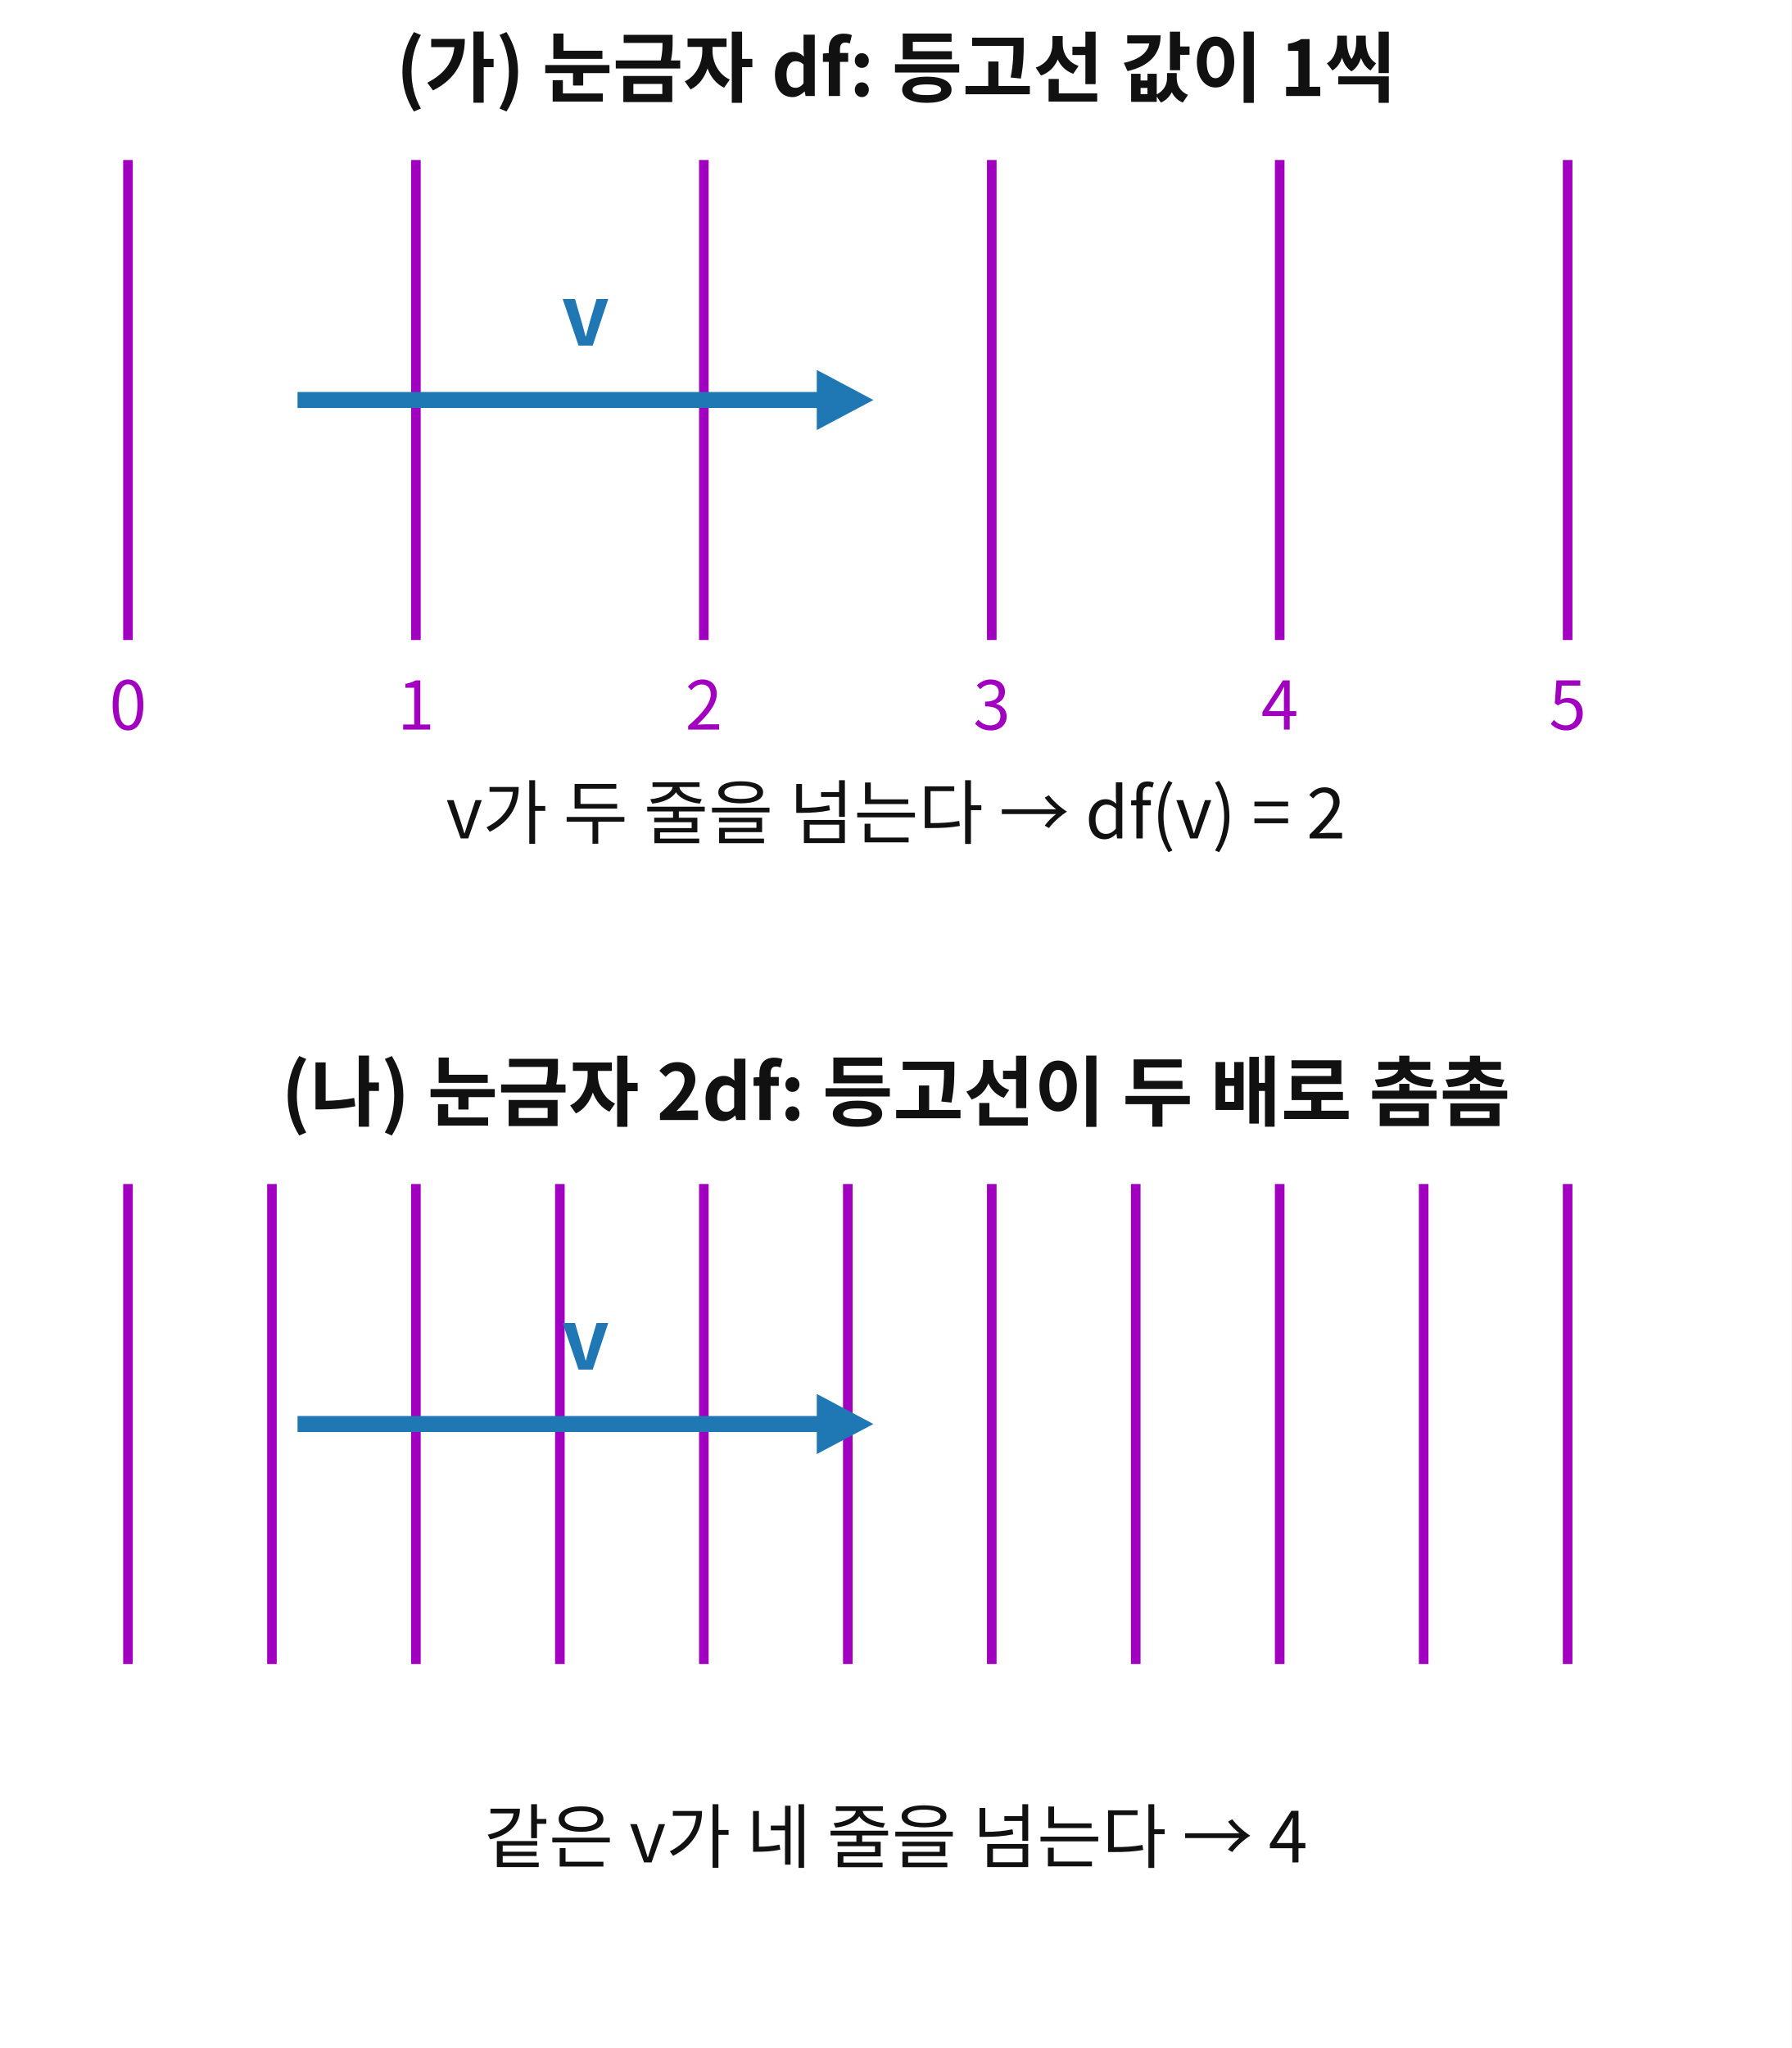
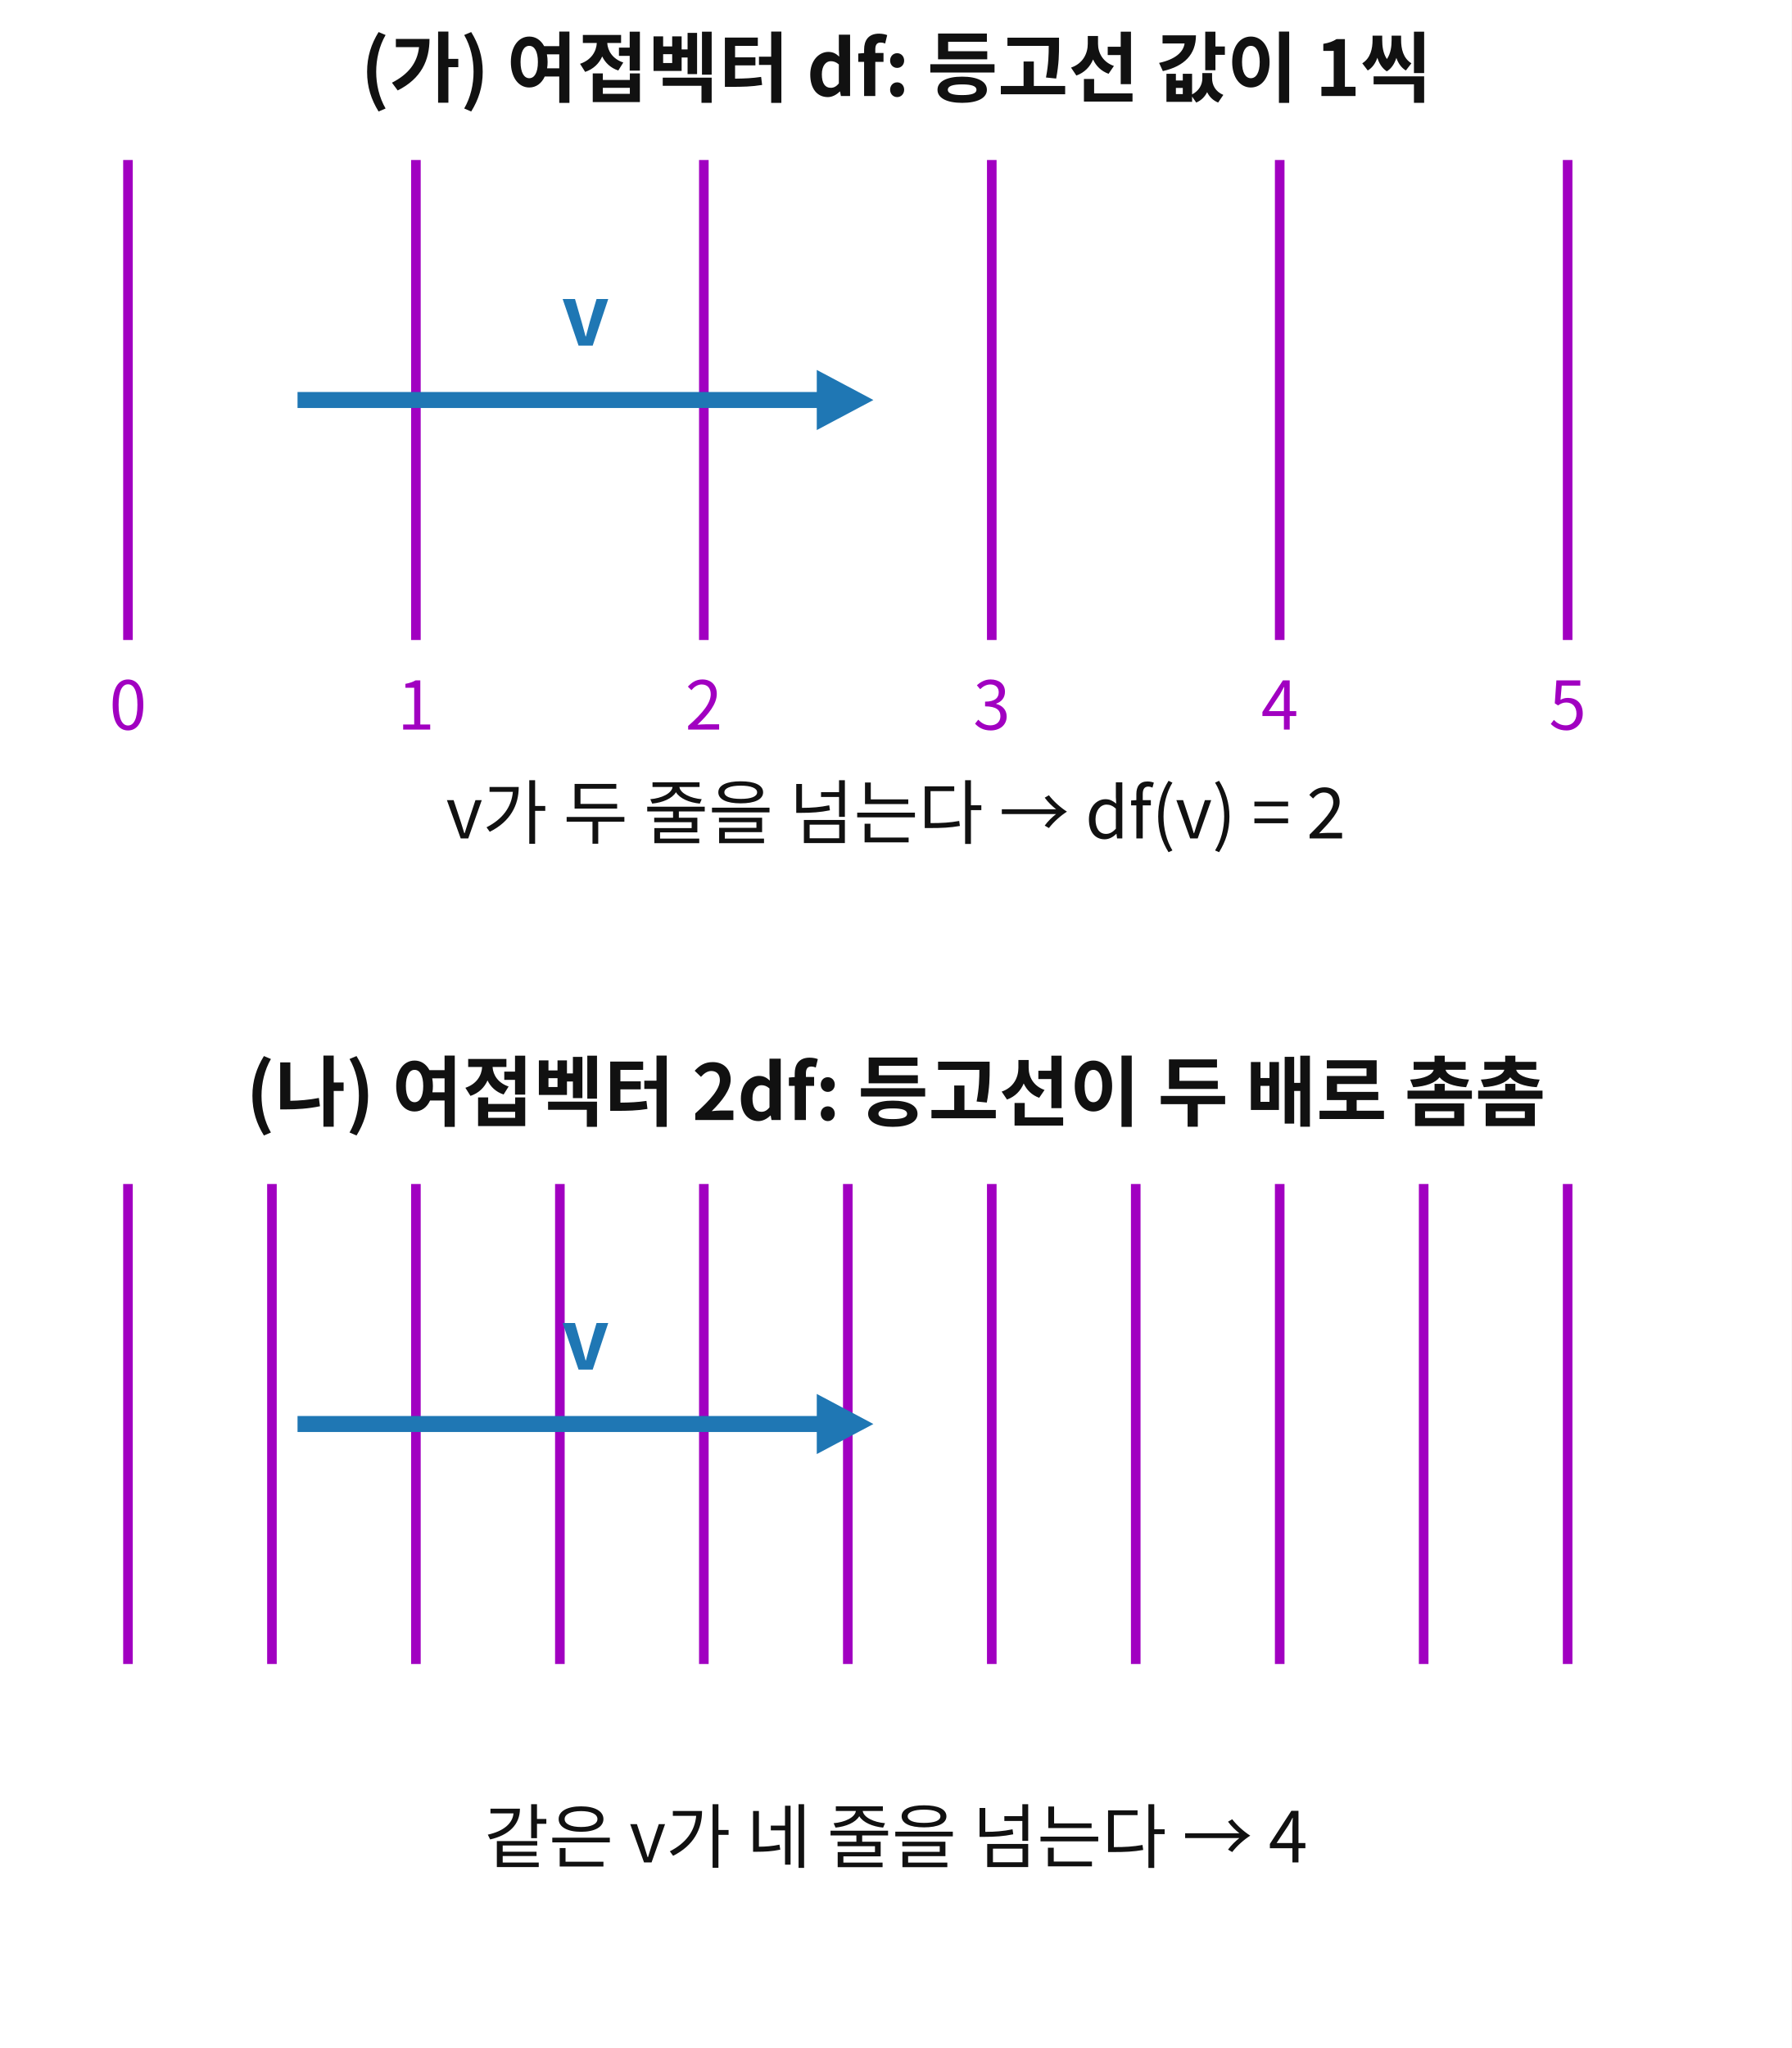
<svg xmlns="http://www.w3.org/2000/svg" viewBox="0 0 560 640" width="560" height="640">
  <rect width="560" height="640" fill="#fff" />
  <g font-family="'Noto Sans KR','Noto Sans CJK KR',sans-serif" fill="#111">
-     <text x="280.0" y="30" font-size="24" font-weight="700" text-anchor="middle">(가) 눈금자 df: 등고선 값이 1씩</text>
+     <text x="280.0" y="30" font-size="24" font-weight="700" text-anchor="middle">(가) 여접벡터 df: 등고선 값이 1씩</text>
    <line x1="40" y1="50" x2="40" y2="200" stroke="#a100c1" stroke-width="3" />
    <text x="40" y="228" font-size="21" text-anchor="middle" fill="#a100c1">0</text>
    <line x1="130" y1="50" x2="130" y2="200" stroke="#a100c1" stroke-width="3" />
    <text x="130" y="228" font-size="21" text-anchor="middle" fill="#a100c1">1</text>
    <line x1="220" y1="50" x2="220" y2="200" stroke="#a100c1" stroke-width="3" />
    <text x="220" y="228" font-size="21" text-anchor="middle" fill="#a100c1">2</text>
    <line x1="310" y1="50" x2="310" y2="200" stroke="#a100c1" stroke-width="3" />
    <text x="310" y="228" font-size="21" text-anchor="middle" fill="#a100c1">3</text>
    <line x1="400" y1="50" x2="400" y2="200" stroke="#a100c1" stroke-width="3" />
    <text x="400" y="228" font-size="21" text-anchor="middle" fill="#a100c1">4</text>
    <line x1="490" y1="50" x2="490" y2="200" stroke="#a100c1" stroke-width="3" />
    <text x="490" y="228" font-size="21" text-anchor="middle" fill="#a100c1">5</text>
    <line x1="93.0" y1="125.0" x2="261.0" y2="125.0" stroke="#1f77b4" stroke-width="5" />
    <polygon points="255.3,134.4 273.0,125.0 255.3,115.6" fill="#1f77b4" />
    <text x="183.0" y="108" font-size="26" font-weight="700" fill="#1f77b4" text-anchor="middle">v</text>
    <text x="280.0" y="262" font-size="22" text-anchor="middle">v가 두 줄을 넘는다 → df(v) = 2</text>
-     <text x="280.0" y="350" font-size="24" font-weight="700" text-anchor="middle">(나) 눈금자 2df: 등고선이 두 배로 촘촘</text>
+     <text x="280.0" y="350" font-size="24" font-weight="700" text-anchor="middle">(나) 여접벡터 2df: 등고선이 두 배로 촘촘</text>
    <line x1="40" y1="370" x2="40" y2="520" stroke="#a100c1" stroke-width="3" />
    <line x1="85" y1="370" x2="85" y2="520" stroke="#a100c1" stroke-width="3" />
    <line x1="130" y1="370" x2="130" y2="520" stroke="#a100c1" stroke-width="3" />
    <line x1="175" y1="370" x2="175" y2="520" stroke="#a100c1" stroke-width="3" />
    <line x1="220" y1="370" x2="220" y2="520" stroke="#a100c1" stroke-width="3" />
    <line x1="265" y1="370" x2="265" y2="520" stroke="#a100c1" stroke-width="3" />
    <line x1="310" y1="370" x2="310" y2="520" stroke="#a100c1" stroke-width="3" />
    <line x1="355" y1="370" x2="355" y2="520" stroke="#a100c1" stroke-width="3" />
    <line x1="400" y1="370" x2="400" y2="520" stroke="#a100c1" stroke-width="3" />
    <line x1="445" y1="370" x2="445" y2="520" stroke="#a100c1" stroke-width="3" />
    <line x1="490" y1="370" x2="490" y2="520" stroke="#a100c1" stroke-width="3" />
    <line x1="93.0" y1="445.0" x2="261.0" y2="445.0" stroke="#1f77b4" stroke-width="5" />
    <polygon points="255.3,454.4 273.0,445.0 255.3,435.6" fill="#1f77b4" />
    <text x="183" y="428" font-size="26" font-weight="700" fill="#1f77b4" text-anchor="middle">v</text>
    <text x="280.0" y="582" font-size="22" text-anchor="middle">같은 v가 네 줄을 넘는다 → 4</text>
  </g>
</svg>
